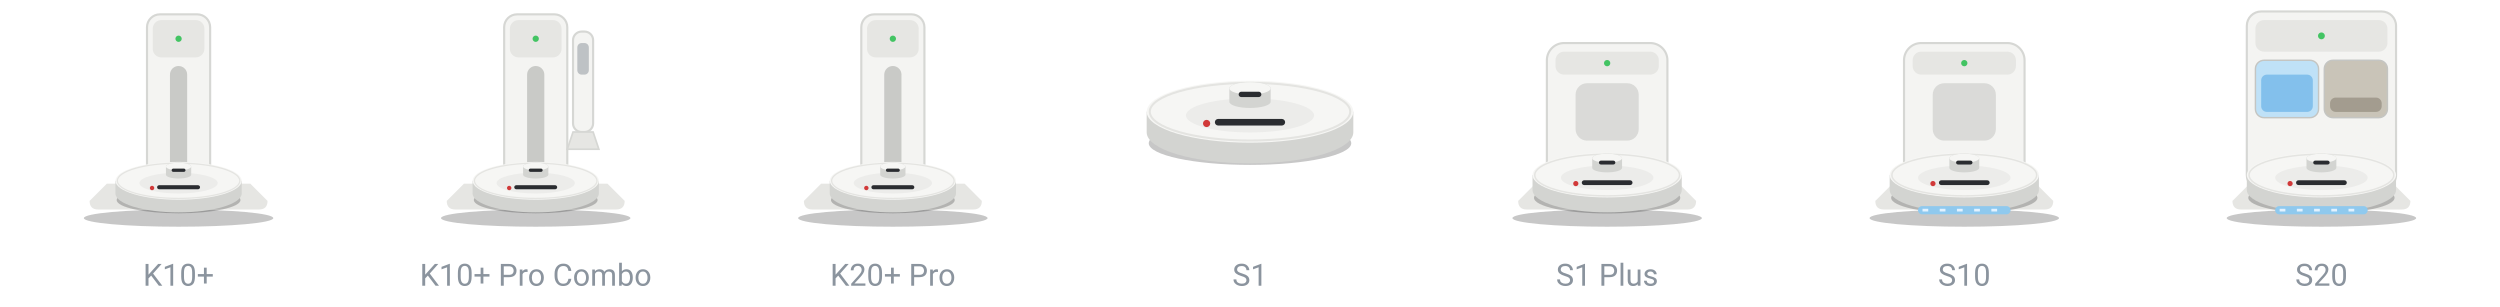
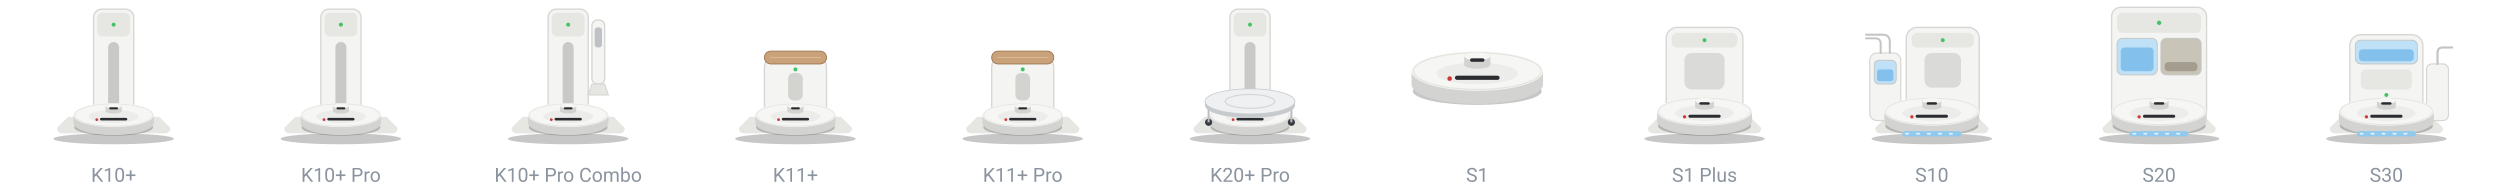
- <svg xmlns="http://www.w3.org/2000/svg" viewBox="0 0 980 120">
+ <svg xmlns="http://www.w3.org/2000/svg" viewBox="0 0 1540 120">
  <style>text{font:12px -apple-system,Segoe UI,Roboto,sans-serif;fill:#8b949e}</style>
  <svg x="25" y="0" width="90" height="90" viewBox="0 0 160 160" data-box="14 8 146 158">
    <ellipse cx="80" cy="152" rx="66" ry="6" opacity=".22" />
    <path d="M18 140 L30 128 H130 L142 140 Q142 146 136 146 H24 Q18 146 18 140 Z" fill="#e6e6e3" />
    <rect x="58" y="10" width="44" height="122" rx="9" fill="#f4f4f2" stroke="#d6d7d4" stroke-width="1.5" />
    <rect x="62" y="14" width="36" height="26" rx="6" fill="#e6e6e3" />
    <rect x="74" y="46" width="12" height="74" rx="6" fill="#c4c5c2" opacity=".9" />
    <circle cx="80" cy="27" r="2.2" fill="#43c463" />
    <g class="">
      <ellipse cx="80" cy="139.42" rx="43.12" ry="9.24" opacity=".22" />
      <path d="M36 126 v8.8 a44 13.2 0 0 0 88 0 v-8.8 z" fill="#d3d4d1" />
      <ellipse cx="80" cy="126" rx="44" ry="13.2" fill="#f6f6f4" />
      <ellipse cx="80" cy="126" rx="42.68" ry="12.276" fill="none" stroke="#e4e4e1" stroke-width="0.88" />
      <ellipse cx="80" cy="127.584" rx="27.28" ry="7.26" fill="#ececea" />
      <rect x="65.04" y="129.08" width="29.92" height="2.816" rx="1.408" fill="#2a2c30" />
      <circle cx="61.52" cy="131.016" r="1.54" fill="#d13939" />
      <path d="M71.2 121.776 v-5.72 a8.8 2.64 0 0 1 17.6 0 v5.72 a8.8 2.64 0 0 1 -17.6 0 z" fill="#d3d4d1" />
      <ellipse cx="80" cy="116.056" rx="8.8" ry="2.64" fill="#f6f6f4" />
      <rect x="75.16" y="117.486" width="9.68" height="2.288" rx="1.144" fill="#2a2c30" />
    </g>
  </svg>
  <text x="70" y="112" text-anchor="middle">K10+</text>
  <svg x="165" y="0" width="90" height="90" viewBox="0 0 160 160" data-box="14 8 146 158">
+     <ellipse cx="80" cy="152" rx="66" ry="6" opacity=".22" />
+     <path d="M18 140 L30 128 H130 L142 140 Q142 146 136 146 H24 Q18 146 18 140 Z" fill="#e6e6e3" />
+     <rect x="58" y="10" width="44" height="122" rx="9" fill="#f4f4f2" stroke="#d6d7d4" stroke-width="1.5" />
+     <rect x="62" y="14" width="36" height="26" rx="6" fill="#e6e6e3" />
+     <rect x="74" y="46" width="12" height="74" rx="6" fill="#c4c5c2" opacity=".9" />
+     <circle cx="80" cy="27" r="2.2" fill="#43c463" />
+     <g class="">
+       <ellipse cx="80" cy="139.42" rx="43.12" ry="9.24" opacity=".22" />
+       <path d="M36 126 v8.8 a44 13.2 0 0 0 88 0 v-8.8 z" fill="#d3d4d1" />
+       <ellipse cx="80" cy="126" rx="44" ry="13.2" fill="#f6f6f4" />
+       <ellipse cx="80" cy="126" rx="42.68" ry="12.276" fill="none" stroke="#e4e4e1" stroke-width="0.88" />
+       <ellipse cx="80" cy="127.584" rx="27.28" ry="7.26" fill="#ececea" />
+       <rect x="65.04" y="129.08" width="29.92" height="2.816" rx="1.408" fill="#2a2c30" />
+       <circle cx="61.52" cy="131.016" r="1.54" fill="#d13939" />
+       <path d="M71.2 121.776 v-5.72 a8.8 2.64 0 0 1 17.6 0 v5.72 a8.8 2.64 0 0 1 -17.6 0 z" fill="#d3d4d1" />
+       <ellipse cx="80" cy="116.056" rx="8.8" ry="2.64" fill="#f6f6f4" />
+       <rect x="75.16" y="117.486" width="9.68" height="2.288" rx="1.144" fill="#2a2c30" />
+     </g>
+   </svg>
+   <text x="210" y="112" text-anchor="middle">K10+ Pro</text>
+   <svg x="305" y="0" width="90" height="90" viewBox="0 0 160 160" data-box="14 8 146 158">
    <ellipse cx="80" cy="152" rx="66" ry="6" opacity=".22" />
    <path d="M18 140 L30 128 H130 L142 140 Q142 146 136 146 H24 Q18 146 18 140 Z" fill="#e6e6e3" />
    <rect x="58" y="10" width="44" height="122" rx="9" fill="#f4f4f2" stroke="#d6d7d4" stroke-width="1.5" />
    <rect x="62" y="14" width="36" height="26" rx="6" fill="#e6e6e3" />
    <rect x="74" y="46" width="12" height="74" rx="6" fill="#c4c5c2" opacity=".9" />
    <circle cx="80" cy="27" r="2.2" fill="#43c463" />
    <rect x="106" y="22" width="14" height="70" rx="6" fill="#f4f4f2" stroke="#d6d7d4" stroke-width="1.5" />
    <rect x="109" y="30" width="8" height="22" rx="3" fill="#9aa0a6" opacity=".6" />
    <path d="M106 92 h14 l4 12 h-22 z" fill="#e6e6e3" stroke="#d6d7d4" stroke-width="1.2" />
    <g class="">
      <ellipse cx="80" cy="139.42" rx="43.12" ry="9.24" opacity=".22" />
      <path d="M36 126 v8.8 a44 13.2 0 0 0 88 0 v-8.8 z" fill="#d3d4d1" />
      <ellipse cx="80" cy="126" rx="44" ry="13.2" fill="#f6f6f4" />
      <ellipse cx="80" cy="126" rx="42.68" ry="12.276" fill="none" stroke="#e4e4e1" stroke-width="0.88" />
      <ellipse cx="80" cy="127.584" rx="27.28" ry="7.26" fill="#ececea" />
      <rect x="65.04" y="129.08" width="29.92" height="2.816" rx="1.408" fill="#2a2c30" />
      <circle cx="61.52" cy="131.016" r="1.54" fill="#d13939" />
      <path d="M71.2 121.776 v-5.72 a8.8 2.64 0 0 1 17.6 0 v5.72 a8.8 2.64 0 0 1 -17.6 0 z" fill="#d3d4d1" />
      <ellipse cx="80" cy="116.056" rx="8.8" ry="2.64" fill="#f6f6f4" />
      <rect x="75.16" y="117.486" width="9.68" height="2.288" rx="1.144" fill="#2a2c30" />
    </g>
  </svg>
-   <text x="210" y="112" text-anchor="middle">K10+ Pro Combo</text>
-   <svg x="305" y="0" width="90" height="90" viewBox="0 0 160 160" data-box="14 8 146 158">
-     <ellipse cx="80" cy="152" rx="66" ry="6" opacity=".22" />
-     <path d="M18 140 L30 128 H130 L142 140 Q142 146 136 146 H24 Q18 146 18 140 Z" fill="#e6e6e3" />
-     <rect x="58" y="10" width="44" height="122" rx="9" fill="#f4f4f2" stroke="#d6d7d4" stroke-width="1.5" />
-     <rect x="62" y="14" width="36" height="26" rx="6" fill="#e6e6e3" />
-     <rect x="74" y="46" width="12" height="74" rx="6" fill="#c4c5c2" opacity=".9" />
-     <circle cx="80" cy="27" r="2.2" fill="#43c463" />
-     <g class="">
-       <ellipse cx="80" cy="139.42" rx="43.12" ry="9.24" opacity=".22" />
-       <path d="M36 126 v8.8 a44 13.2 0 0 0 88 0 v-8.8 z" fill="#d3d4d1" />
-       <ellipse cx="80" cy="126" rx="44" ry="13.2" fill="#f6f6f4" />
-       <ellipse cx="80" cy="126" rx="42.68" ry="12.276" fill="none" stroke="#e4e4e1" stroke-width="0.88" />
-       <ellipse cx="80" cy="127.584" rx="27.28" ry="7.26" fill="#ececea" />
-       <rect x="65.04" y="129.08" width="29.92" height="2.816" rx="1.408" fill="#2a2c30" />
-       <circle cx="61.52" cy="131.016" r="1.54" fill="#d13939" />
-       <path d="M71.2 121.776 v-5.72 a8.8 2.64 0 0 1 17.6 0 v5.72 a8.8 2.64 0 0 1 -17.6 0 z" fill="#d3d4d1" />
-       <ellipse cx="80" cy="116.056" rx="8.8" ry="2.64" fill="#f6f6f4" />
-       <rect x="75.16" y="117.486" width="9.68" height="2.288" rx="1.144" fill="#2a2c30" />
-     </g>
-   </svg>
-   <text x="350" y="112" text-anchor="middle">K20+ Pro</text>
-   <svg x="445" y="0" width="90" height="90" viewBox="0 0 160 104" data-box="8 27 152 88">
+   <text x="350" y="112" text-anchor="middle">K10+ Pro Combo</text>
+   <svg x="445" y="0" width="90" height="90" viewBox="0 0 160 160" data-box="14 8 146 158">
+     <ellipse cx="80" cy="152" rx="66" ry="6" opacity=".22" />
+     <path d="M18 140 L30 128 H130 L142 140 Q142 146 136 146 H24 Q18 146 18 140 Z" fill="#e6e6e3" />
+     <rect x="46" y="60" width="68" height="72" rx="14" fill="#f4f4f2" stroke="#d6d7d4" stroke-width="1.5" />
+     <rect x="46" y="56" width="68" height="14" rx="7" fill="#c9a27a" stroke="#9c7650" stroke-width="1" />
+     <path d="M52 63 H108" stroke="#e2c29f" stroke-width="1" opacity=".8" />
+     <rect x="72" y="80" width="16" height="30" rx="6" fill="#c4c5c2" opacity=".7" />
+     <circle cx="80" cy="76" r="2.2" fill="#43c463" />
+     <g class="">
+       <ellipse cx="80" cy="139.42" rx="43.12" ry="9.24" opacity=".22" />
+       <path d="M36 126 v8.8 a44 13.2 0 0 0 88 0 v-8.8 z" fill="#d3d4d1" />
+       <ellipse cx="80" cy="126" rx="44" ry="13.2" fill="#f6f6f4" />
+       <ellipse cx="80" cy="126" rx="42.68" ry="12.276" fill="none" stroke="#e4e4e1" stroke-width="0.88" />
+       <ellipse cx="80" cy="127.584" rx="27.28" ry="7.26" fill="#ececea" />
+       <rect x="65.04" y="129.08" width="29.92" height="2.816" rx="1.408" fill="#2a2c30" />
+       <circle cx="61.52" cy="131.016" r="1.54" fill="#d13939" />
+       <path d="M71.2 121.776 v-5.72 a8.8 2.64 0 0 1 17.6 0 v5.72 a8.8 2.64 0 0 1 -17.6 0 z" fill="#d3d4d1" />
+       <ellipse cx="80" cy="116.056" rx="8.8" ry="2.64" fill="#f6f6f4" />
+       <rect x="75.16" y="117.486" width="9.68" height="2.288" rx="1.144" fill="#2a2c30" />
+     </g>
+   </svg>
+   <text x="490" y="112" text-anchor="middle">K11+</text>
+   <svg x="585" y="0" width="90" height="90" viewBox="0 0 160 160" data-box="14 8 146 158">
+     <ellipse cx="80" cy="152" rx="66" ry="6" opacity=".22" />
+     <path d="M18 140 L30 128 H130 L142 140 Q142 146 136 146 H24 Q18 146 18 140 Z" fill="#e6e6e3" />
+     <rect x="46" y="60" width="68" height="72" rx="14" fill="#f4f4f2" stroke="#d6d7d4" stroke-width="1.5" />
+     <rect x="46" y="56" width="68" height="14" rx="7" fill="#c9a27a" stroke="#9c7650" stroke-width="1" />
+     <path d="M52 63 H108" stroke="#e2c29f" stroke-width="1" opacity=".8" />
+     <rect x="72" y="80" width="16" height="30" rx="6" fill="#c4c5c2" opacity=".7" />
+     <circle cx="80" cy="76" r="2.2" fill="#43c463" />
+     <g class="">
+       <ellipse cx="80" cy="139.42" rx="43.12" ry="9.24" opacity=".22" />
+       <path d="M36 126 v8.8 a44 13.2 0 0 0 88 0 v-8.8 z" fill="#d3d4d1" />
+       <ellipse cx="80" cy="126" rx="44" ry="13.2" fill="#f6f6f4" />
+       <ellipse cx="80" cy="126" rx="42.68" ry="12.276" fill="none" stroke="#e4e4e1" stroke-width="0.88" />
+       <ellipse cx="80" cy="127.584" rx="27.28" ry="7.26" fill="#ececea" />
+       <rect x="65.04" y="129.08" width="29.92" height="2.816" rx="1.408" fill="#2a2c30" />
+       <circle cx="61.52" cy="131.016" r="1.54" fill="#d13939" />
+       <path d="M71.2 121.776 v-5.72 a8.8 2.64 0 0 1 17.6 0 v5.72 a8.8 2.64 0 0 1 -17.6 0 z" fill="#d3d4d1" />
+       <ellipse cx="80" cy="116.056" rx="8.8" ry="2.64" fill="#f6f6f4" />
+       <rect x="75.16" y="117.486" width="9.68" height="2.288" rx="1.144" fill="#2a2c30" />
+     </g>
+   </svg>
+   <text x="630" y="112" text-anchor="middle">K11+ Pro</text>
+   <svg x="725" y="0" width="90" height="90" viewBox="0 0 160 160" data-box="14 8 146 158">
+     <ellipse cx="80" cy="152" rx="66" ry="6" opacity=".22" />
+     <path d="M18 140 L30 128 H130 L142 140 Q142 146 136 146 H24 Q18 146 18 140 Z" fill="#e6e6e3" />
+     <rect x="58" y="10" width="44" height="122" rx="9" fill="#f4f4f2" stroke="#d6d7d4" stroke-width="1.5" />
+     <rect x="62" y="14" width="36" height="26" rx="6" fill="#e6e6e3" />
+     <rect x="74" y="46" width="12" height="74" rx="6" fill="#c4c5c2" opacity=".9" />
+     <circle cx="80" cy="27" r="2.2" fill="#43c463" />
+     <g class="">
+       <ellipse cx="80" cy="139.42" rx="43.12" ry="9.24" opacity=".22" />
+       <path d="M36 126 v8.8 a44 13.2 0 0 0 88 0 v-8.8 z" fill="#d3d4d1" />
+       <ellipse cx="80" cy="126" rx="44" ry="13.2" fill="#f6f6f4" />
+       <ellipse cx="80" cy="126" rx="42.68" ry="12.276" fill="none" stroke="#e4e4e1" stroke-width="0.88" />
+       <ellipse cx="80" cy="127.584" rx="27.28" ry="7.26" fill="#ececea" />
+       <rect x="65.04" y="129.08" width="29.92" height="2.816" rx="1.408" fill="#2a2c30" />
+       <circle cx="61.52" cy="131.016" r="1.54" fill="#d13939" />
+       <path d="M71.2 121.776 v-5.72 a8.8 2.64 0 0 1 17.6 0 v5.72 a8.8 2.64 0 0 1 -17.6 0 z" fill="#d3d4d1" />
+       <ellipse cx="80" cy="116.056" rx="8.8" ry="2.64" fill="#f6f6f4" />
+       <rect x="75.16" y="117.486" width="9.68" height="2.288" rx="1.144" fill="#2a2c30" />
+       <path d="M58 124.68 L61.52 115.44M102 124.68 L98.48 115.44" stroke="#9fa3a8" stroke-width="2.2" stroke-linecap="round" />
+       <circle cx="34.662" cy="133.92" r="3.96" fill="#3a3d42" />
+       <line x1="34.662" y1="115.44" x2="34.662" y2="133.92" stroke="#b9bcc0" stroke-width="2.2" />
+       <circle cx="125.338" cy="133.92" r="3.96" fill="#3a3d42" />
+       <line x1="125.338" y1="115.44" x2="125.338" y2="133.92" stroke="#b9bcc0" stroke-width="2.2" />
+       <path d="M30.72 111.04 v4.4 a49.28 13.798 0 0 0 98.56 0 v-4.4 z" fill="#c7cacd" />
+       <ellipse cx="80" cy="111.04" rx="49.28" ry="13.798" fill="#eef0f1" stroke="#c7cacd" stroke-width="0.88" />
+       <ellipse cx="80" cy="111.04" rx="27.104" ry="7.589" fill="none" stroke="#d4d7da" stroke-width="1.32" />
+     </g>
+   </svg>
+   <text x="770" y="112" text-anchor="middle">K20+ Pro</text>
+   <svg x="865" y="0" width="90" height="90" viewBox="0 0 160 104" data-box="8 27 152 88">
    <g class="">
      <ellipse cx="80" cy="71.8" rx="70.56" ry="15.12" opacity=".22" />
      <path d="M8 49.84 v14.4 a72 21.6 0 0 0 144 0 v-14.4 z" fill="#d3d4d1" />
      <ellipse cx="80" cy="49.84" rx="72" ry="21.6" fill="#f6f6f4" />
      <ellipse cx="80" cy="49.84" rx="69.84" ry="20.088" fill="none" stroke="#e4e4e1" stroke-width="1.44" />
      <ellipse cx="80" cy="52.432" rx="44.64" ry="11.88" fill="#ececea" />
      <rect x="55.52" y="54.88" width="48.96" height="4.608" rx="2.304" fill="#2a2c30" />
      <circle cx="49.76" cy="58.048" r="2.52" fill="#d13939" />
      <path d="M65.6 42.928 v-9.36 a14.4 4.32 0 0 1 28.8 0 v9.36 a14.4 4.32 0 0 1 -28.8 0 z" fill="#d3d4d1" />
      <ellipse cx="80" cy="33.568" rx="14.4" ry="4.32" fill="#f6f6f4" />
      <rect x="72.08" y="35.908" width="15.84" height="3.744" rx="1.872" fill="#2a2c30" />
    </g>
  </svg>
-   <text x="490" y="112" text-anchor="middle">S1</text>
-   <svg x="585" y="0" width="90" height="90" viewBox="0 0 160 160" data-box="14 8 146 158">
+   <text x="910" y="112" text-anchor="middle">S1</text>
+   <svg x="1005" y="0" width="90" height="90" viewBox="0 0 160 160" data-box="14 8 146 158">
    <ellipse cx="80" cy="152" rx="66" ry="6" opacity=".22" />
    <path d="M18 140 L30 128 H130 L142 140 Q142 146 136 146 H24 Q18 146 18 140 Z" fill="#e6e6e3" />
    <rect x="38" y="30" width="84" height="102" rx="12" fill="#f4f4f2" stroke="#d6d7d4" stroke-width="1.5" />
    <rect x="44" y="36" width="72" height="16" rx="6" fill="#e6e6e3" />
    <rect x="58" y="58" width="44" height="40" rx="8" fill="#c4c5c2" opacity=".55" />
    <circle cx="80" cy="44" r="2.2" fill="#43c463" />
    <g class="">
      <ellipse cx="80" cy="137.86" rx="50.96" ry="10.92" opacity=".22" />
      <path d="M28 122 v10.4 a52 15.6 0 0 0 104 0 v-10.4 z" fill="#d3d4d1" />
      <ellipse cx="80" cy="122" rx="52" ry="15.6" fill="#f6f6f4" />
      <ellipse cx="80" cy="122" rx="50.44" ry="14.508" fill="none" stroke="#e4e4e1" stroke-width="1.04" />
      <ellipse cx="80" cy="123.872" rx="32.24" ry="8.58" fill="#ececea" />
      <rect x="62.32" y="125.64" width="35.36" height="3.328" rx="1.664" fill="#2a2c30" />
      <circle cx="58.16" cy="127.928" r="1.82" fill="#d13939" />
      <path d="M69.6 117.008 v-6.76 a10.4 3.12 0 0 1 20.8 0 v6.76 a10.4 3.12 0 0 1 -20.8 0 z" fill="#d3d4d1" />
      <ellipse cx="80" cy="110.248" rx="10.4" ry="3.12" fill="#f6f6f4" />
      <rect x="74.28" y="111.938" width="11.44" height="2.704" rx="1.352" fill="#2a2c30" />
    </g>
  </svg>
-   <text x="630" y="112" text-anchor="middle">S1 Plus</text>
-   <svg x="725" y="0" width="90" height="90" viewBox="0 0 160 160" data-box="14 8 146 158">
-     <ellipse cx="80" cy="152" rx="66" ry="6" opacity=".22" />
-     <path d="M18 140 L30 128 H130 L142 140 Q142 146 136 146 H24 Q18 146 18 140 Z" fill="#e6e6e3" />
-     <rect x="38" y="30" width="84" height="102" rx="12" fill="#f4f4f2" stroke="#d6d7d4" stroke-width="1.5" />
-     <rect x="44" y="36" width="72" height="16" rx="6" fill="#e6e6e3" />
-     <rect x="58" y="58" width="44" height="40" rx="8" fill="#c4c5c2" opacity=".55" />
-     <circle cx="80" cy="44" r="2.2" fill="#43c463" />
+   <text x="1050" y="112" text-anchor="middle">S1 Plus</text>
+   <svg x="1145" y="0" width="90" height="90" viewBox="0 0 160 160" data-box="14 8 146 158">
+     <ellipse cx="80" cy="152" rx="66" ry="6" opacity=".22" />
+     <path d="M18 140 L30 128 H130 L142 140 Q142 146 136 146 H24 Q18 146 18 140 Z" fill="#e6e6e3" />
+     <rect x="52" y="30" width="80" height="102" rx="12" fill="#f4f4f2" stroke="#d6d7d4" stroke-width="1.5" />
+     <rect x="58" y="36" width="68" height="16" rx="6" fill="#e6e6e3" />
+     <rect x="72" y="58" width="40" height="38" rx="8" fill="#c4c5c2" opacity=".55" />
+     <circle cx="92" cy="44" r="2.2" fill="#43c463" />
+     <rect x="12" y="58" width="34" height="74" rx="8" fill="#f4f4f2" stroke="#d6d7d4" stroke-width="1.3" />
+     <rect x="17" y="66" width="24" height="26" rx="5" fill="#bfe1f7" stroke="#c4c5c2" />
+     <rect x="20" y="76" width="18" height="13" rx="3" fill="#6fb6e8" opacity=".75" />
+     <path d="M24 58 V48 Q24 42 18 42 H8M34 58 V46 Q34 38 26 38 H8" fill="none" stroke="#c4c5c2" stroke-width="2.2" stroke-linecap="round" />
    <g class="">
      <ellipse cx="80" cy="137.86" rx="50.96" ry="10.92" opacity=".22" />
      <path d="M28 122 v10.4 a52 15.6 0 0 0 104 0 v-10.4 z" fill="#d3d4d1" />
      <ellipse cx="80" cy="122" rx="52" ry="15.6" fill="#f6f6f4" />
      <ellipse cx="80" cy="122" rx="50.44" ry="14.508" fill="none" stroke="#e4e4e1" stroke-width="1.04" />
      <ellipse cx="80" cy="123.872" rx="32.24" ry="8.58" fill="#ececea" />
      <rect x="62.32" y="125.64" width="35.36" height="3.328" rx="1.664" fill="#2a2c30" />
      <circle cx="58.16" cy="127.928" r="1.82" fill="#d13939" />
      <rect x="47.76" y="143.632" width="64.48" height="5.72" rx="2.808" fill="#8fc9ee" />
      <line class="" x1="50.88" y1="146.44" x2="109.12" y2="146.44" stroke="#e3f2ff" stroke-width="1.872" stroke-dasharray="4 8" />
      <path d="M69.6 117.008 v-6.76 a10.4 3.12 0 0 1 20.8 0 v6.76 a10.4 3.12 0 0 1 -20.8 0 z" fill="#d3d4d1" />
      <ellipse cx="80" cy="110.248" rx="10.4" ry="3.12" fill="#f6f6f4" />
      <rect x="74.28" y="111.938" width="11.44" height="2.704" rx="1.352" fill="#2a2c30" />
    </g>
  </svg>
-   <text x="770" y="112" text-anchor="middle">S10</text>
-   <svg x="865" y="0" width="90" height="90" viewBox="0 0 160 160" data-box="14 8 146 158">
+   <text x="1190" y="112" text-anchor="middle">S10</text>
+   <svg x="1285" y="0" width="90" height="90" viewBox="0 0 160 160" data-box="14 8 146 158">
    <ellipse cx="80" cy="152" rx="66" ry="6" opacity=".22" />
    <path d="M18 140 L30 128 H130 L142 140 Q142 146 136 146 H24 Q18 146 18 140 Z" fill="#e6e6e3" />
    <rect x="28" y="8" width="104" height="124" rx="10" fill="#f4f4f2" stroke="#d6d7d4" stroke-width="1.5" />
    <rect x="34" y="14" width="92" height="22" rx="6" fill="#e6e6e3" />
    <rect x="34" y="42" width="44" height="40" rx="6" fill="#bfe1f7" stroke="#c4c5c2" />
    <rect x="82" y="42" width="44" height="40" rx="6" fill="#c9c4b8" stroke="#c4c5c2" />
    <rect x="38" y="52" width="36" height="26" rx="4" fill="#6fb6e8" opacity=".75" />
    <rect x="86" y="68" width="36" height="10" rx="4" fill="#8a8273" opacity=".6" />
    <circle cx="80" cy="25" r="2.4" fill="#43c463" />
    <g class="">
      <ellipse cx="80" cy="137.86" rx="50.96" ry="10.92" opacity=".22" />
      <path d="M28 122 v10.4 a52 15.6 0 0 0 104 0 v-10.4 z" fill="#d3d4d1" />
      <ellipse cx="80" cy="122" rx="52" ry="15.6" fill="#f6f6f4" />
      <ellipse cx="80" cy="122" rx="50.44" ry="14.508" fill="none" stroke="#e4e4e1" stroke-width="1.04" />
      <ellipse cx="80" cy="123.872" rx="32.24" ry="8.58" fill="#ececea" />
      <rect x="62.32" y="125.64" width="35.36" height="3.328" rx="1.664" fill="#2a2c30" />
      <circle cx="58.16" cy="127.928" r="1.82" fill="#d13939" />
      <rect x="47.76" y="143.632" width="64.48" height="5.72" rx="2.808" fill="#8fc9ee" />
      <line class="" x1="50.88" y1="146.44" x2="109.12" y2="146.44" stroke="#e3f2ff" stroke-width="1.872" stroke-dasharray="4 8" />
      <path d="M69.6 117.008 v-6.76 a10.4 3.12 0 0 1 20.8 0 v6.76 a10.4 3.12 0 0 1 -20.8 0 z" fill="#d3d4d1" />
      <ellipse cx="80" cy="110.248" rx="10.4" ry="3.12" fill="#f6f6f4" />
      <rect x="74.28" y="111.938" width="11.44" height="2.704" rx="1.352" fill="#2a2c30" />
    </g>
  </svg>
-   <text x="910" y="112" text-anchor="middle">S20</text>
+   <text x="1330" y="112" text-anchor="middle">S20</text>
+   <svg x="1425" y="0" width="90" height="90" viewBox="0 0 160 160" data-box="14 8 146 158">
+     <ellipse cx="80" cy="152" rx="66" ry="6" opacity=".22" />
+     <path d="M18 140 L30 128 H130 L142 140 Q142 146 136 146 H24 Q18 146 18 140 Z" fill="#e6e6e3" />
+     <rect x="40" y="38" width="80" height="94" rx="12" fill="#f4f4f2" stroke="#d6d7d4" stroke-width="1.5" />
+     <rect x="46" y="44" width="68" height="26" rx="6" fill="#bfe1f7" stroke="#c4c5c2" />
+     <rect x="50" y="54" width="60" height="13" rx="4" fill="#6fb6e8" opacity=".75" />
+     <rect x="52" y="76" width="56" height="22" rx="6" fill="#e6e6e3" />
+     <circle cx="80" cy="104" r="2.2" fill="#43c463" />
+     <rect x="124" y="70" width="24" height="62" rx="6" fill="#f4f4f2" stroke="#d6d7d4" stroke-width="1.3" />
+     <path d="M136 70 V58 Q136 52 142 52 H152" fill="none" stroke="#c4c5c2" stroke-width="2.4" stroke-linecap="round" />
+     <g class="">
+       <ellipse cx="80" cy="137.86" rx="50.96" ry="10.92" opacity=".22" />
+       <path d="M28 122 v10.4 a52 15.6 0 0 0 104 0 v-10.4 z" fill="#d3d4d1" />
+       <ellipse cx="80" cy="122" rx="52" ry="15.6" fill="#f6f6f4" />
+       <ellipse cx="80" cy="122" rx="50.44" ry="14.508" fill="none" stroke="#e4e4e1" stroke-width="1.04" />
+       <ellipse cx="80" cy="123.872" rx="32.24" ry="8.58" fill="#ececea" />
+       <rect x="62.32" y="125.64" width="35.36" height="3.328" rx="1.664" fill="#2a2c30" />
+       <circle cx="58.16" cy="127.928" r="1.82" fill="#d13939" />
+       <rect x="47.76" y="143.632" width="64.48" height="5.72" rx="2.808" fill="#8fc9ee" />
+       <line class="" x1="50.88" y1="146.44" x2="109.12" y2="146.44" stroke="#e3f2ff" stroke-width="1.872" stroke-dasharray="4 8" />
+       <path d="M69.6 117.008 v-6.76 a10.4 3.12 0 0 1 20.8 0 v6.76 a10.4 3.12 0 0 1 -20.8 0 z" fill="#d3d4d1" />
+       <ellipse cx="80" cy="110.248" rx="10.4" ry="3.12" fill="#f6f6f4" />
+       <rect x="74.28" y="111.938" width="11.44" height="2.704" rx="1.352" fill="#2a2c30" />
+     </g>
+   </svg>
+   <text x="1470" y="112" text-anchor="middle">S30</text>
</svg>
